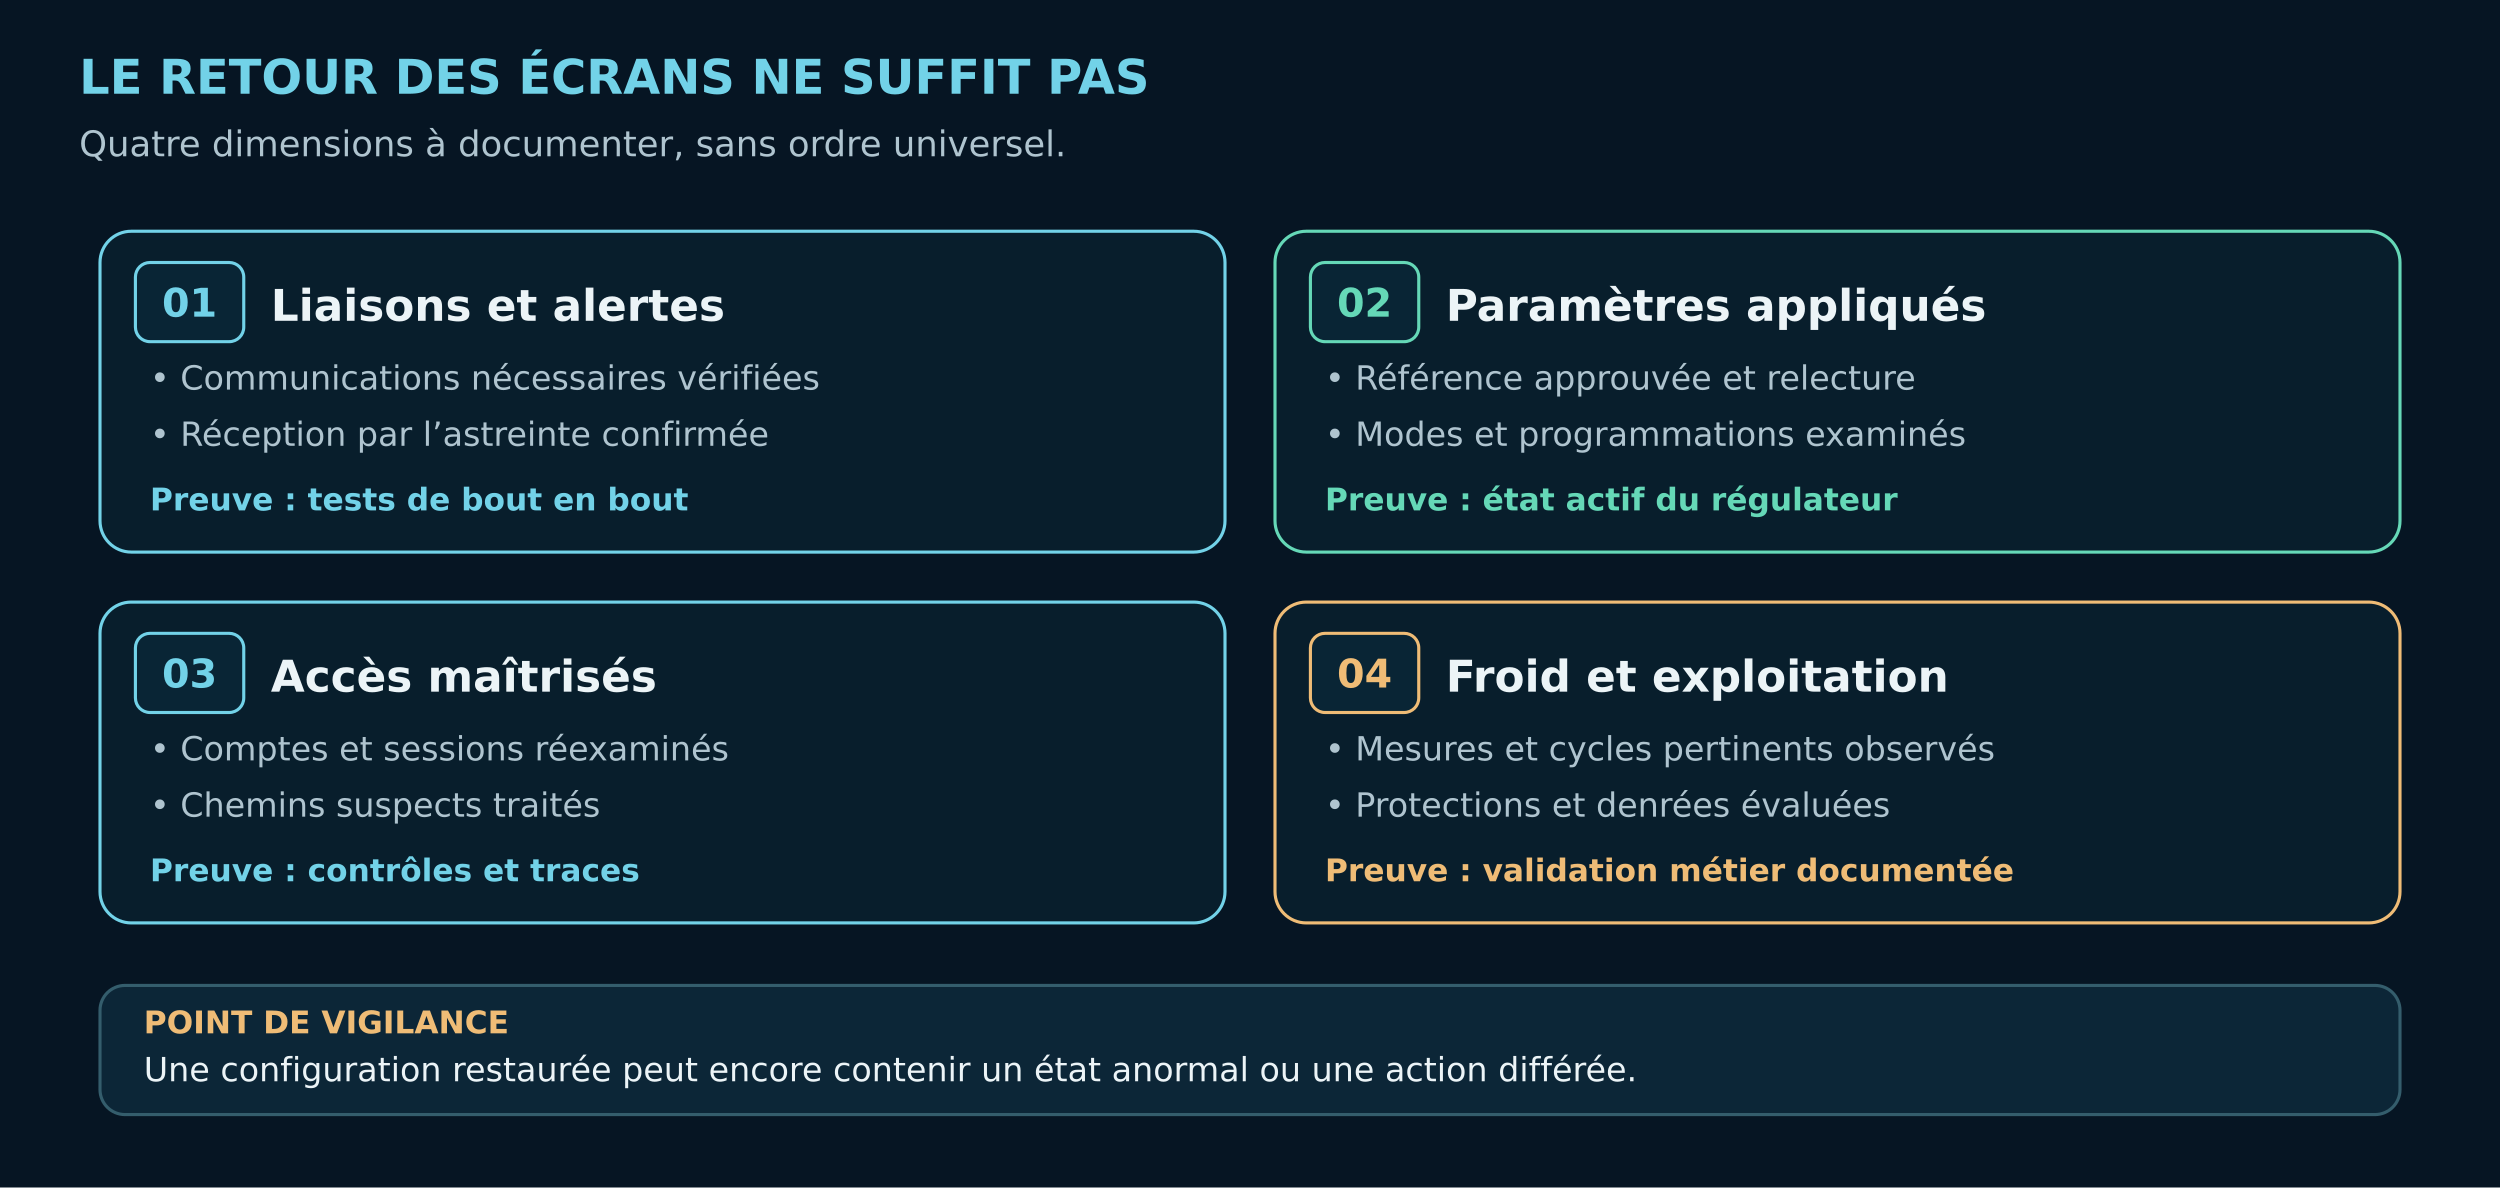
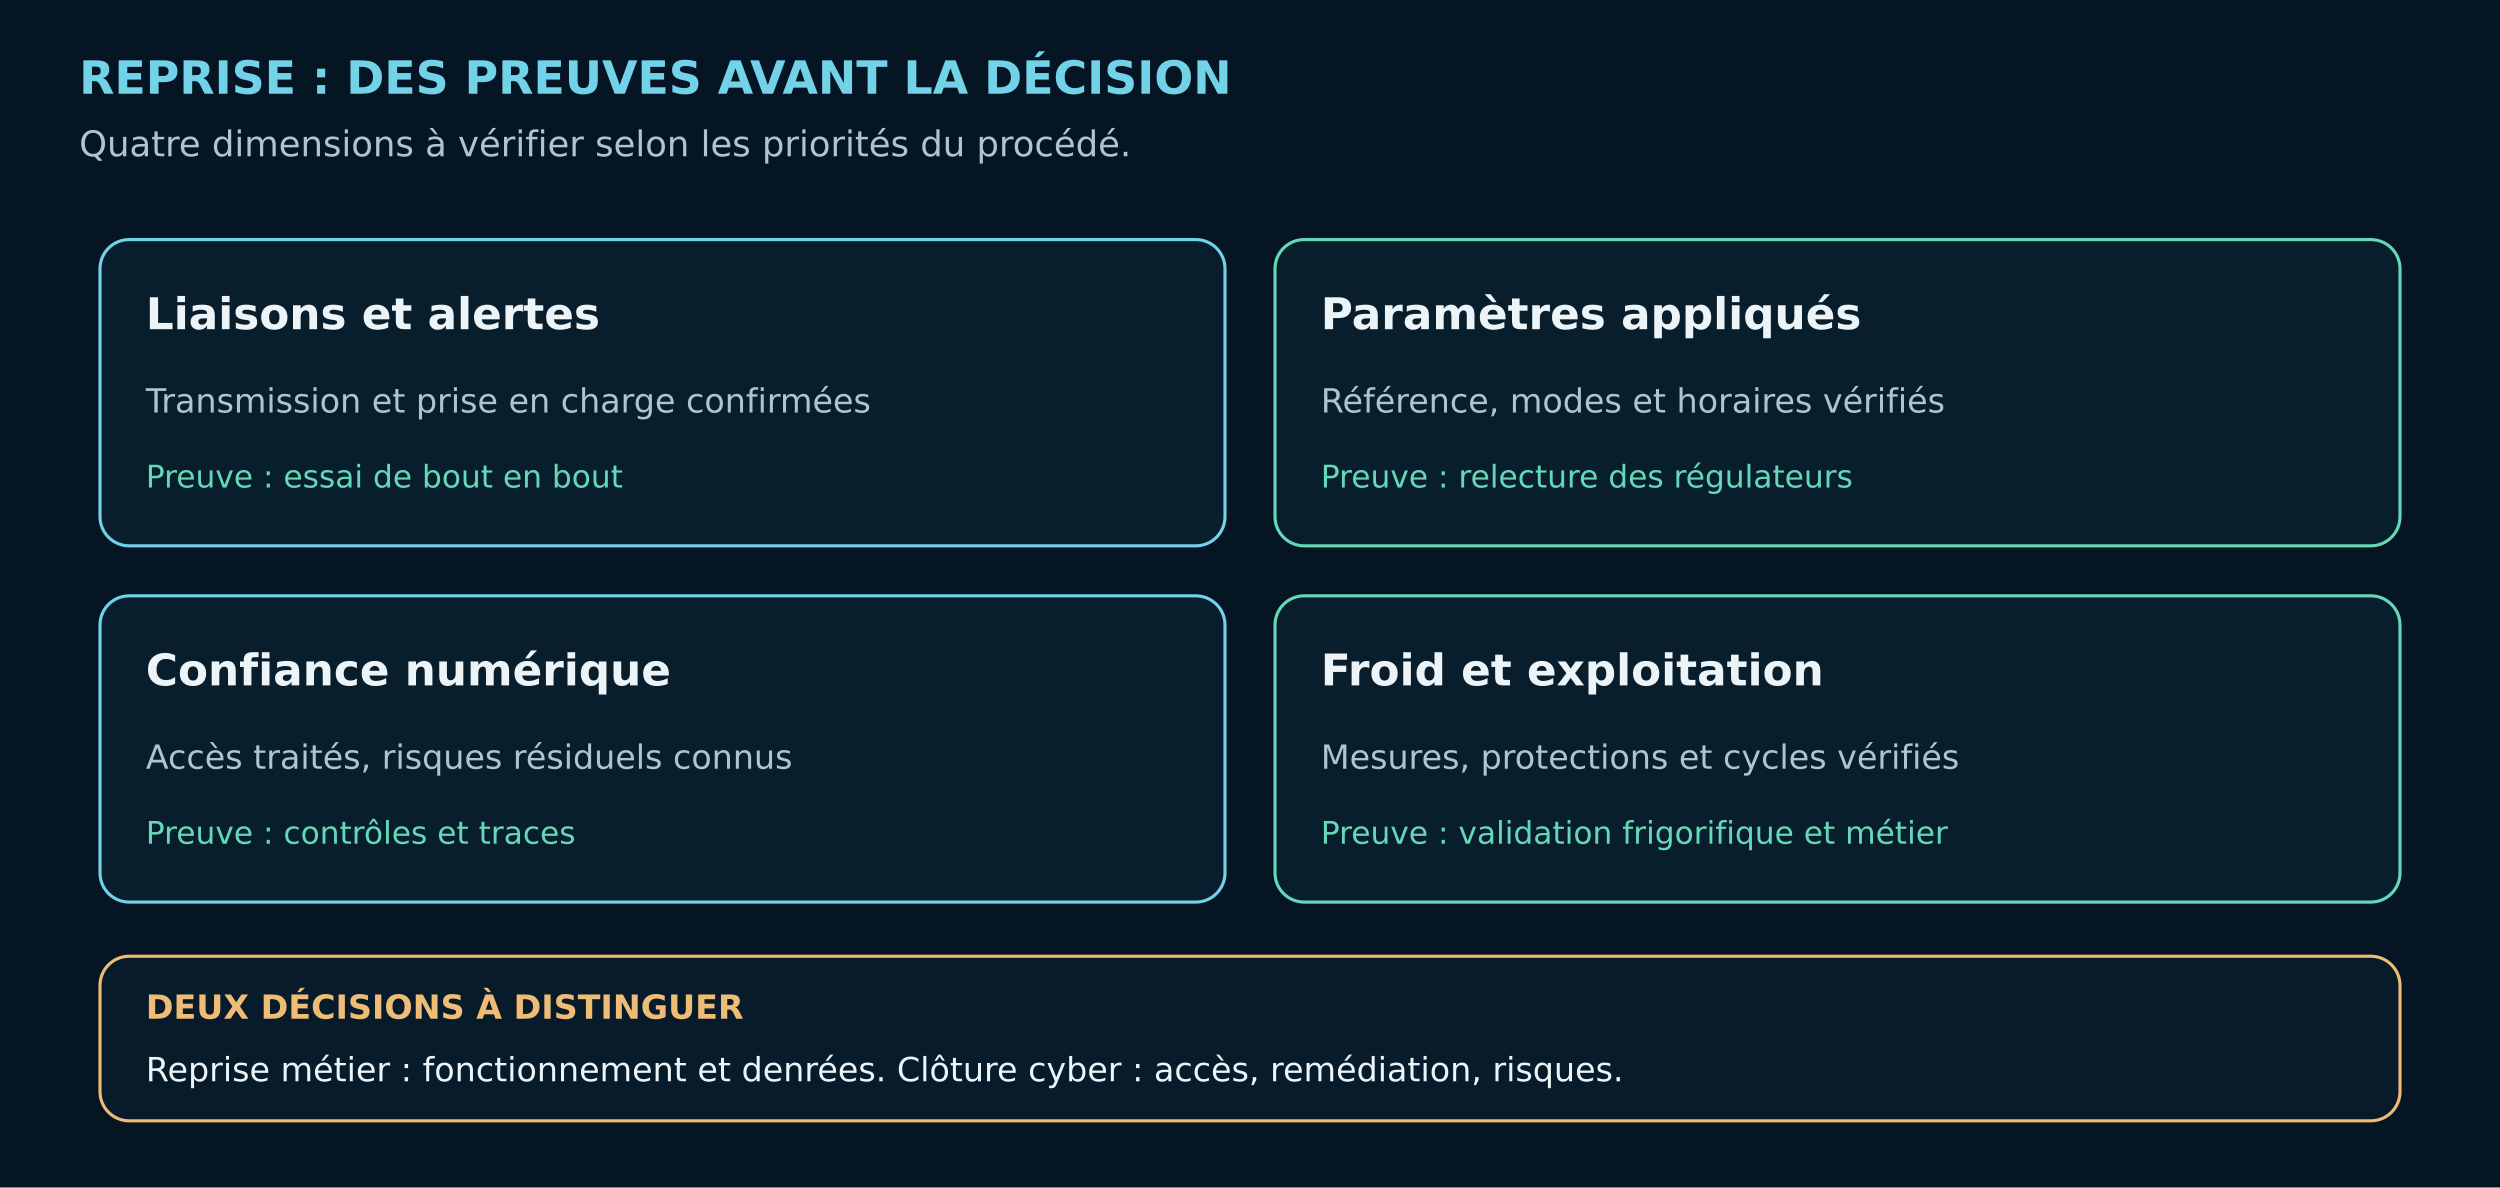
- <svg xmlns="http://www.w3.org/2000/svg" baseProfile="full" height="570" version="1.1" viewBox="0 0 1200 570" width="1200">
+ <svg xmlns="http://www.w3.org/2000/svg" width="1200" height="570" viewBox="0 0 1200 570" role="img" aria-labelledby="chart-title chart-desc">
  <defs>
-     <marker id="arrowcyan" markerHeight="10" markerUnits="userSpaceOnUse" markerWidth="10" orient="auto" refX="9" refY="5">
-       <path d="M 0 0 L 10 5 L 0 10 Z" fill="#72d2e8" />
+     <marker id="arrowcyan" markerWidth="10" markerHeight="10" refX="9" refY="5" orient="auto">
+       <path d="M0 0 L10 5 L0 10 Z" fill="#72d2e8" />
    </marker>
-     <marker id="arrowgreen" markerHeight="10" markerUnits="userSpaceOnUse" markerWidth="10" orient="auto" refX="9" refY="5">
-       <path d="M 0 0 L 10 5 L 0 10 Z" fill="#65d8b7" />
+     <marker id="arrowgreen" markerWidth="10" markerHeight="10" refX="9" refY="5" orient="auto">
+       <path d="M0 0 L10 5 L0 10 Z" fill="#65d8b7" />
    </marker>
-     <marker id="arrowamber" markerHeight="10" markerUnits="userSpaceOnUse" markerWidth="10" orient="auto" refX="9" refY="5">
-       <path d="M 0 0 L 10 5 L 0 10 Z" fill="#efbc76" />
+     <marker id="arrowamber" markerWidth="10" markerHeight="10" refX="9" refY="5" orient="auto">
+       <path d="M0 0 L10 5 L0 10 Z" fill="#efbc76" />
    </marker>
  </defs>
-   <rect fill="#061523" height="570" width="1200" x="0" y="0" />
-   <text fill="#72d2e8" font-family="DejaVu Sans, Arial, sans-serif" font-size="23" font-weight="bold" text-anchor="start" x="38" y="45">LE RETOUR DES ÉCRANS NE SUFFIT PAS</text>
-   <text fill="#afc4cf" font-family="DejaVu Sans, Arial, sans-serif" font-size="17" font-weight="normal" text-anchor="start" x="38" y="75">Quatre dimensions à documenter, sans ordre universel.</text>
-   <rect fill="#081e2c" height="154" rx="15" ry="15" stroke="#72d2e8" stroke-width="1.5" width="540" x="48" y="111" />
-   <rect fill="#092535" height="38" rx="7" ry="7" stroke="#72d2e8" stroke-width="1.5" width="52" x="65" y="126" />
-   <text fill="#72d2e8" font-family="DejaVu Sans, Arial, sans-serif" font-size="19" font-weight="bold" text-anchor="middle" x="91" y="152">01</text>
-   <text fill="#ecf4f7" font-family="DejaVu Sans, Arial, sans-serif" font-size="21" font-weight="bold" text-anchor="start" x="130" y="154">Liaisons et alertes</text>
-   <text fill="#afc4cf" font-family="DejaVu Sans, Arial, sans-serif" font-size="16" font-weight="normal" text-anchor="start" x="72" y="187">• Communications nécessaires vérifiées</text>
-   <text fill="#afc4cf" font-family="DejaVu Sans, Arial, sans-serif" font-size="16" font-weight="normal" text-anchor="start" x="72" y="214">• Réception par l’astreinte confirmée</text>
-   <text fill="#72d2e8" font-family="DejaVu Sans, Arial, sans-serif" font-size="15" font-weight="bold" text-anchor="start" x="72" y="245">Preuve : tests de bout en bout</text>
-   <rect fill="#081e2c" height="154" rx="15" ry="15" stroke="#65d8b7" stroke-width="1.5" width="540" x="612" y="111" />
-   <rect fill="#092535" height="38" rx="7" ry="7" stroke="#65d8b7" stroke-width="1.5" width="52" x="629" y="126" />
-   <text fill="#65d8b7" font-family="DejaVu Sans, Arial, sans-serif" font-size="19" font-weight="bold" text-anchor="middle" x="655" y="152">02</text>
-   <text fill="#ecf4f7" font-family="DejaVu Sans, Arial, sans-serif" font-size="21" font-weight="bold" text-anchor="start" x="694" y="154">Paramètres appliqués</text>
-   <text fill="#afc4cf" font-family="DejaVu Sans, Arial, sans-serif" font-size="16" font-weight="normal" text-anchor="start" x="636" y="187">• Référence approuvée et relecture</text>
-   <text fill="#afc4cf" font-family="DejaVu Sans, Arial, sans-serif" font-size="16" font-weight="normal" text-anchor="start" x="636" y="214">• Modes et programmations examinés</text>
-   <text fill="#65d8b7" font-family="DejaVu Sans, Arial, sans-serif" font-size="15" font-weight="bold" text-anchor="start" x="636" y="245">Preuve : état actif du régulateur</text>
-   <rect fill="#081e2c" height="154" rx="15" ry="15" stroke="#72d2e8" stroke-width="1.5" width="540" x="48" y="289" />
-   <rect fill="#092535" height="38" rx="7" ry="7" stroke="#72d2e8" stroke-width="1.5" width="52" x="65" y="304" />
-   <text fill="#72d2e8" font-family="DejaVu Sans, Arial, sans-serif" font-size="19" font-weight="bold" text-anchor="middle" x="91" y="330">03</text>
-   <text fill="#ecf4f7" font-family="DejaVu Sans, Arial, sans-serif" font-size="21" font-weight="bold" text-anchor="start" x="130" y="332">Accès maîtrisés</text>
-   <text fill="#afc4cf" font-family="DejaVu Sans, Arial, sans-serif" font-size="16" font-weight="normal" text-anchor="start" x="72" y="365">• Comptes et sessions réexaminés</text>
-   <text fill="#afc4cf" font-family="DejaVu Sans, Arial, sans-serif" font-size="16" font-weight="normal" text-anchor="start" x="72" y="392">• Chemins suspects traités</text>
-   <text fill="#72d2e8" font-family="DejaVu Sans, Arial, sans-serif" font-size="15" font-weight="bold" text-anchor="start" x="72" y="423">Preuve : contrôles et traces</text>
-   <rect fill="#081e2c" height="154" rx="15" ry="15" stroke="#efbc76" stroke-width="1.5" width="540" x="612" y="289" />
-   <rect fill="#092535" height="38" rx="7" ry="7" stroke="#efbc76" stroke-width="1.5" width="52" x="629" y="304" />
-   <text fill="#efbc76" font-family="DejaVu Sans, Arial, sans-serif" font-size="19" font-weight="bold" text-anchor="middle" x="655" y="330">04</text>
-   <text fill="#ecf4f7" font-family="DejaVu Sans, Arial, sans-serif" font-size="21" font-weight="bold" text-anchor="start" x="694" y="332">Froid et exploitation</text>
-   <text fill="#afc4cf" font-family="DejaVu Sans, Arial, sans-serif" font-size="16" font-weight="normal" text-anchor="start" x="636" y="365">• Mesures et cycles pertinents observés</text>
-   <text fill="#afc4cf" font-family="DejaVu Sans, Arial, sans-serif" font-size="16" font-weight="normal" text-anchor="start" x="636" y="392">• Protections et denrées évaluées</text>
-   <text fill="#efbc76" font-family="DejaVu Sans, Arial, sans-serif" font-size="15" font-weight="bold" text-anchor="start" x="636" y="423">Preuve : validation métier documentée</text>
-   <rect fill="#0c2637" height="62" rx="12" ry="12" stroke="#345d6c" stroke-width="1.5" width="1104" x="48" y="473" />
-   <text fill="#efbc76" font-family="DejaVu Sans, Arial, sans-serif" font-size="15" font-weight="bold" text-anchor="start" x="69" y="496">POINT DE VIGILANCE</text>
-   <text fill="#ecf4f7" font-family="DejaVu Sans, Arial, sans-serif" font-size="16" font-weight="normal" text-anchor="start" x="69" y="519">Une configuration restaurée peut encore contenir un état anormal ou une action différée.</text>
+   <rect x="0" y="0" width="1200" height="570" fill="#061523" />
+   <text x="38" y="45" fill="#72d2e8" font-family="DejaVu Sans, Arial, sans-serif" font-size="22" font-weight="bold" text-anchor="start">REPRISE : DES PREUVES AVANT LA DÉCISION</text>
+   <text x="38" y="75" fill="#afc4cf" font-family="DejaVu Sans, Arial, sans-serif" font-size="17" font-weight="normal" text-anchor="start">Quatre dimensions à vérifier selon les priorités du procédé.</text>
+   <rect x="48" y="115" width="540" height="147" rx="14" ry="14" fill="#081e2c" stroke="#72d2e8" stroke-width="1.5" />
+   <text x="70" y="158" fill="#ecf4f7" font-family="DejaVu Sans, Arial, sans-serif" font-size="21" font-weight="bold" text-anchor="start">Liaisons et alertes</text>
+   <text x="70" y="198" fill="#afc4cf" font-family="DejaVu Sans, Arial, sans-serif" font-size="16" font-weight="normal" text-anchor="start">Transmission et prise en charge confirmées</text>
+   <text x="70" y="234" fill="#65d8b7" font-family="DejaVu Sans, Arial, sans-serif" font-size="15" font-weight="normal" text-anchor="start">Preuve : essai de bout en bout</text>
+   <rect x="612" y="115" width="540" height="147" rx="14" ry="14" fill="#081e2c" stroke="#65d8b7" stroke-width="1.5" />
+   <text x="634" y="158" fill="#ecf4f7" font-family="DejaVu Sans, Arial, sans-serif" font-size="21" font-weight="bold" text-anchor="start">Paramètres appliqués</text>
+   <text x="634" y="198" fill="#afc4cf" font-family="DejaVu Sans, Arial, sans-serif" font-size="16" font-weight="normal" text-anchor="start">Référence, modes et horaires vérifiés</text>
+   <text x="634" y="234" fill="#65d8b7" font-family="DejaVu Sans, Arial, sans-serif" font-size="15" font-weight="normal" text-anchor="start">Preuve : relecture des régulateurs</text>
+   <rect x="48" y="286" width="540" height="147" rx="14" ry="14" fill="#081e2c" stroke="#72d2e8" stroke-width="1.5" />
+   <text x="70" y="329" fill="#ecf4f7" font-family="DejaVu Sans, Arial, sans-serif" font-size="21" font-weight="bold" text-anchor="start">Confiance numérique</text>
+   <text x="70" y="369" fill="#afc4cf" font-family="DejaVu Sans, Arial, sans-serif" font-size="16" font-weight="normal" text-anchor="start">Accès traités, risques résiduels connus</text>
+   <text x="70" y="405" fill="#65d8b7" font-family="DejaVu Sans, Arial, sans-serif" font-size="15" font-weight="normal" text-anchor="start">Preuve : contrôles et traces</text>
+   <rect x="612" y="286" width="540" height="147" rx="14" ry="14" fill="#081e2c" stroke="#65d8b7" stroke-width="1.5" />
+   <text x="634" y="329" fill="#ecf4f7" font-family="DejaVu Sans, Arial, sans-serif" font-size="21" font-weight="bold" text-anchor="start">Froid et exploitation</text>
+   <text x="634" y="369" fill="#afc4cf" font-family="DejaVu Sans, Arial, sans-serif" font-size="16" font-weight="normal" text-anchor="start">Mesures, protections et cycles vérifiés</text>
+   <text x="634" y="405" fill="#65d8b7" font-family="DejaVu Sans, Arial, sans-serif" font-size="15" font-weight="normal" text-anchor="start">Preuve : validation frigorifique et métier</text>
+   <rect x="48" y="459" width="1104" height="79" rx="14" ry="14" fill="#081b2a" stroke="#efbc76" stroke-width="1.5" />
+   <text x="70" y="489" fill="#efbc76" font-family="DejaVu Sans, Arial, sans-serif" font-size="16" font-weight="bold" text-anchor="start">DEUX DÉCISIONS À DISTINGUER</text>
+   <text x="70" y="519" fill="#ecf4f7" font-family="DejaVu Sans, Arial, sans-serif" font-size="16" font-weight="normal" text-anchor="start">Reprise métier : fonctionnement et denrées.  Clôture cyber : accès, remédiation, risques.</text>
</svg>
